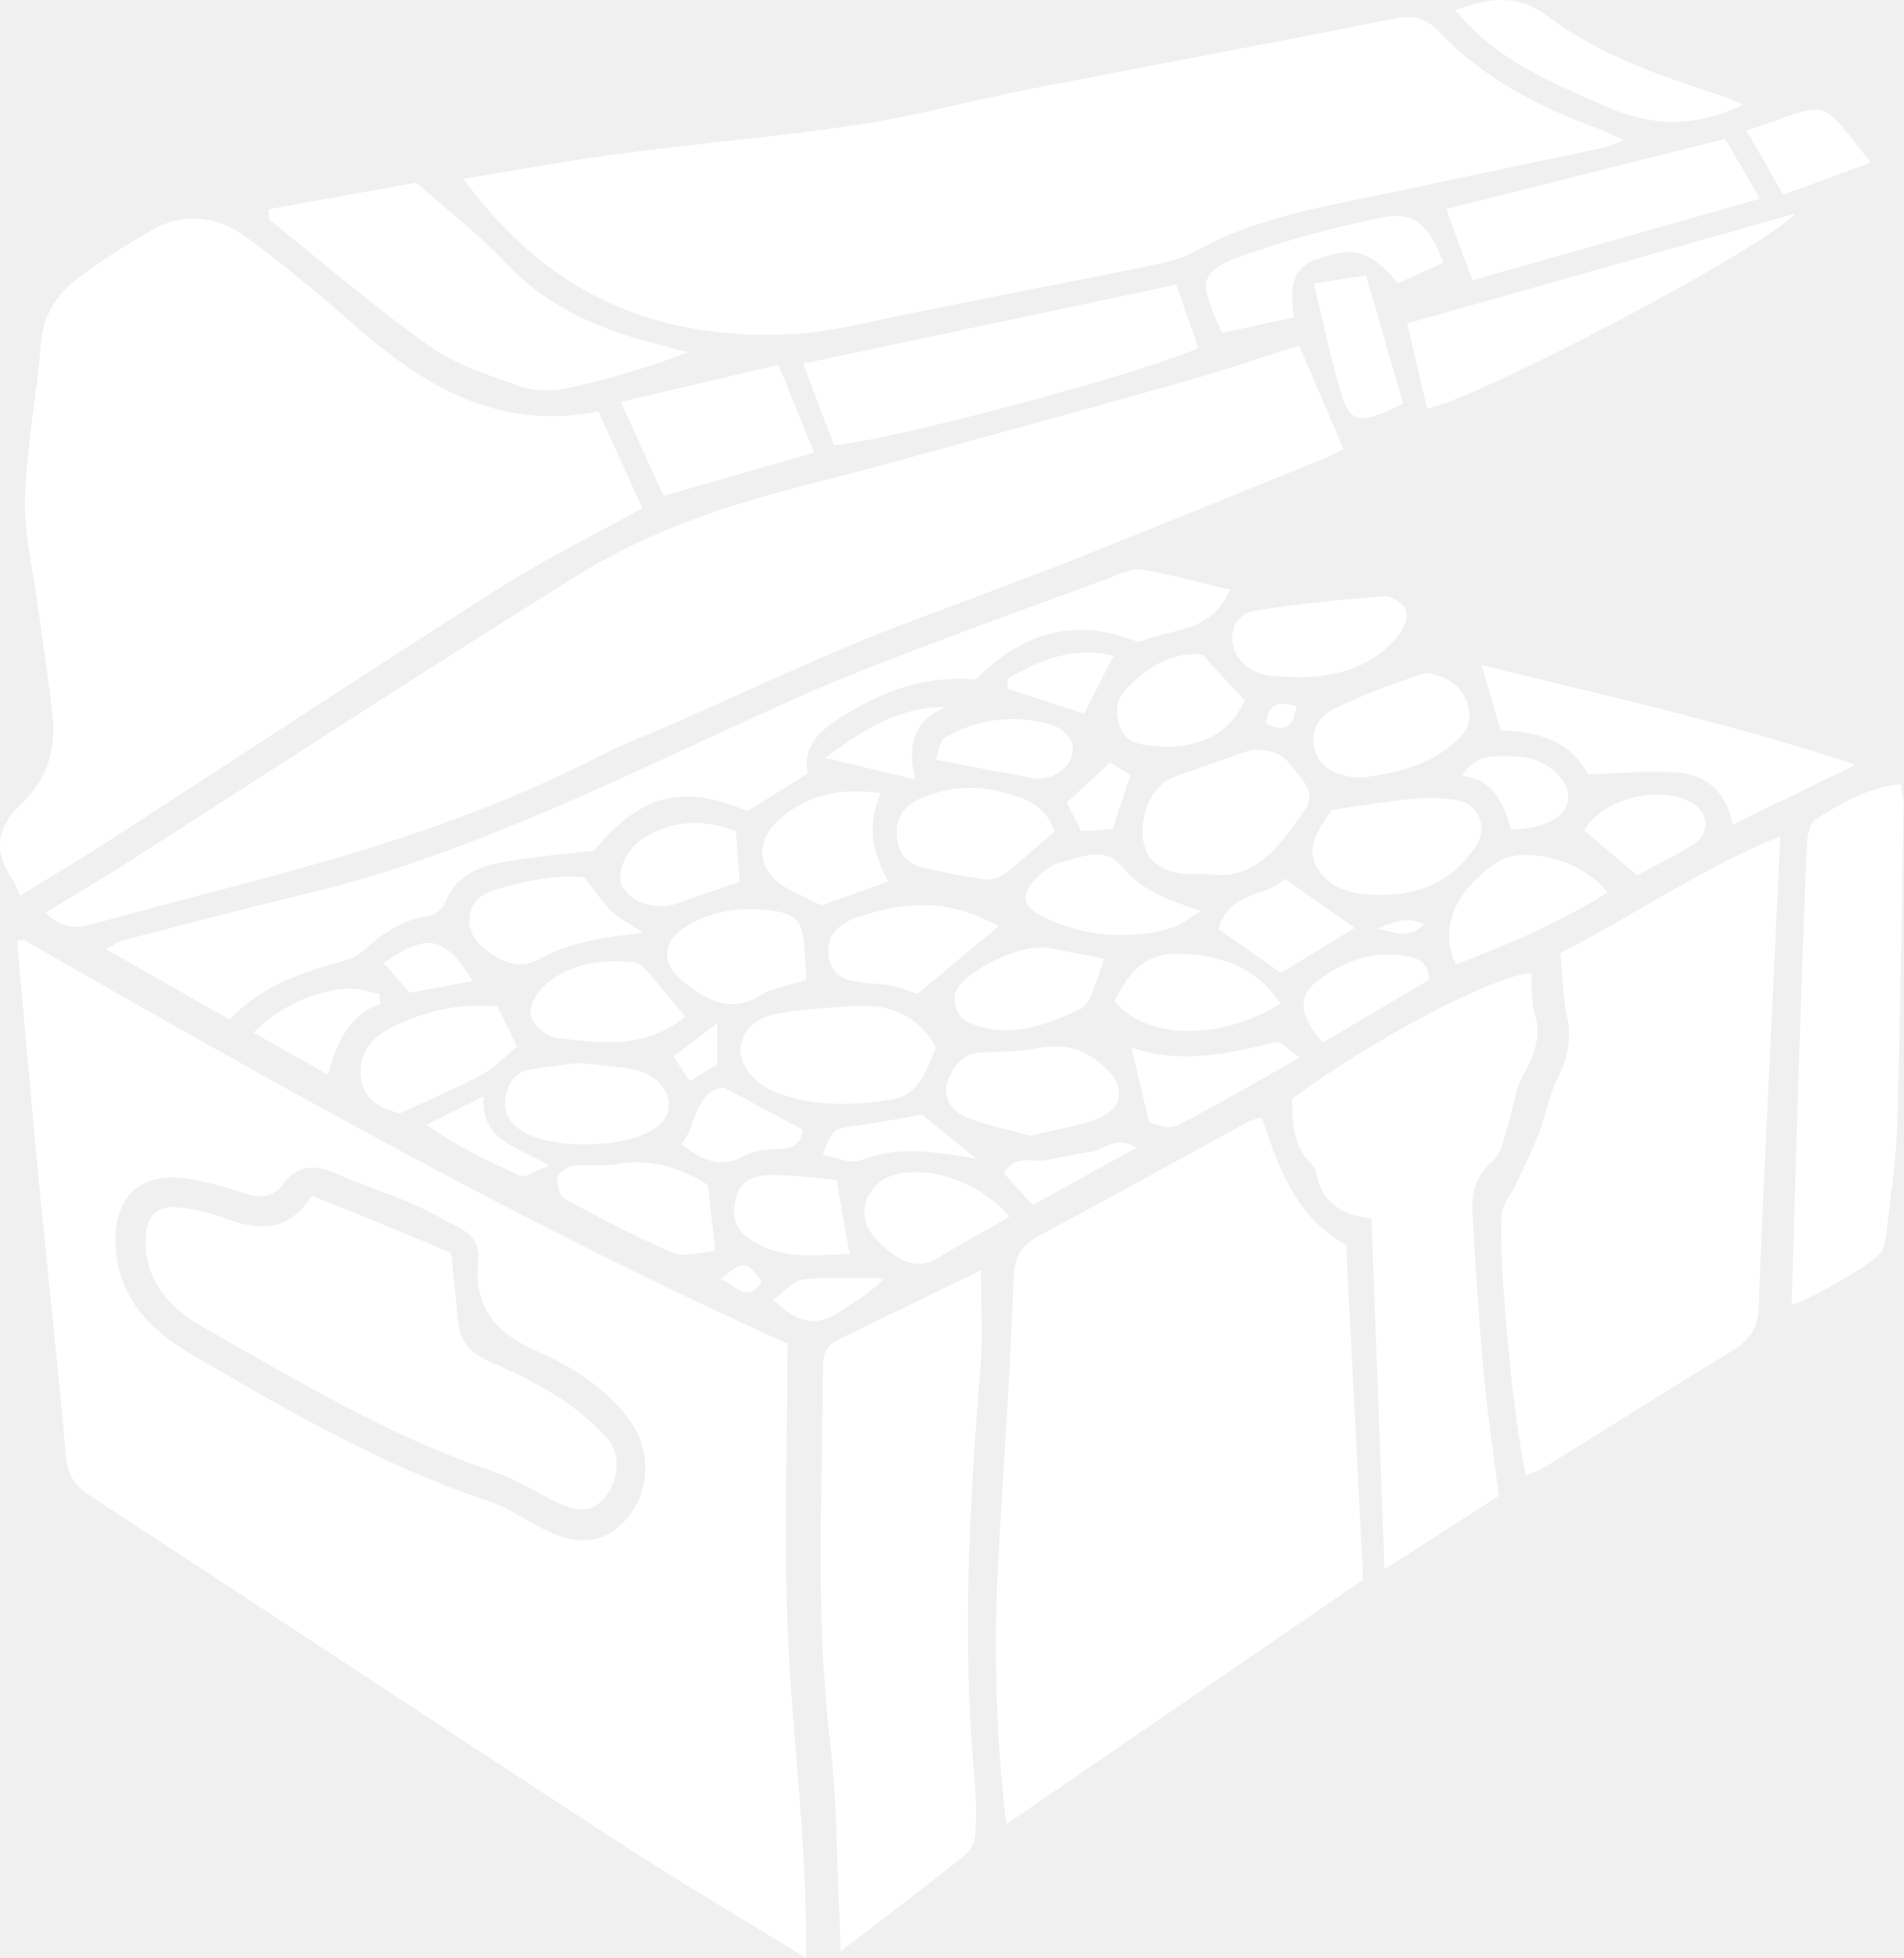
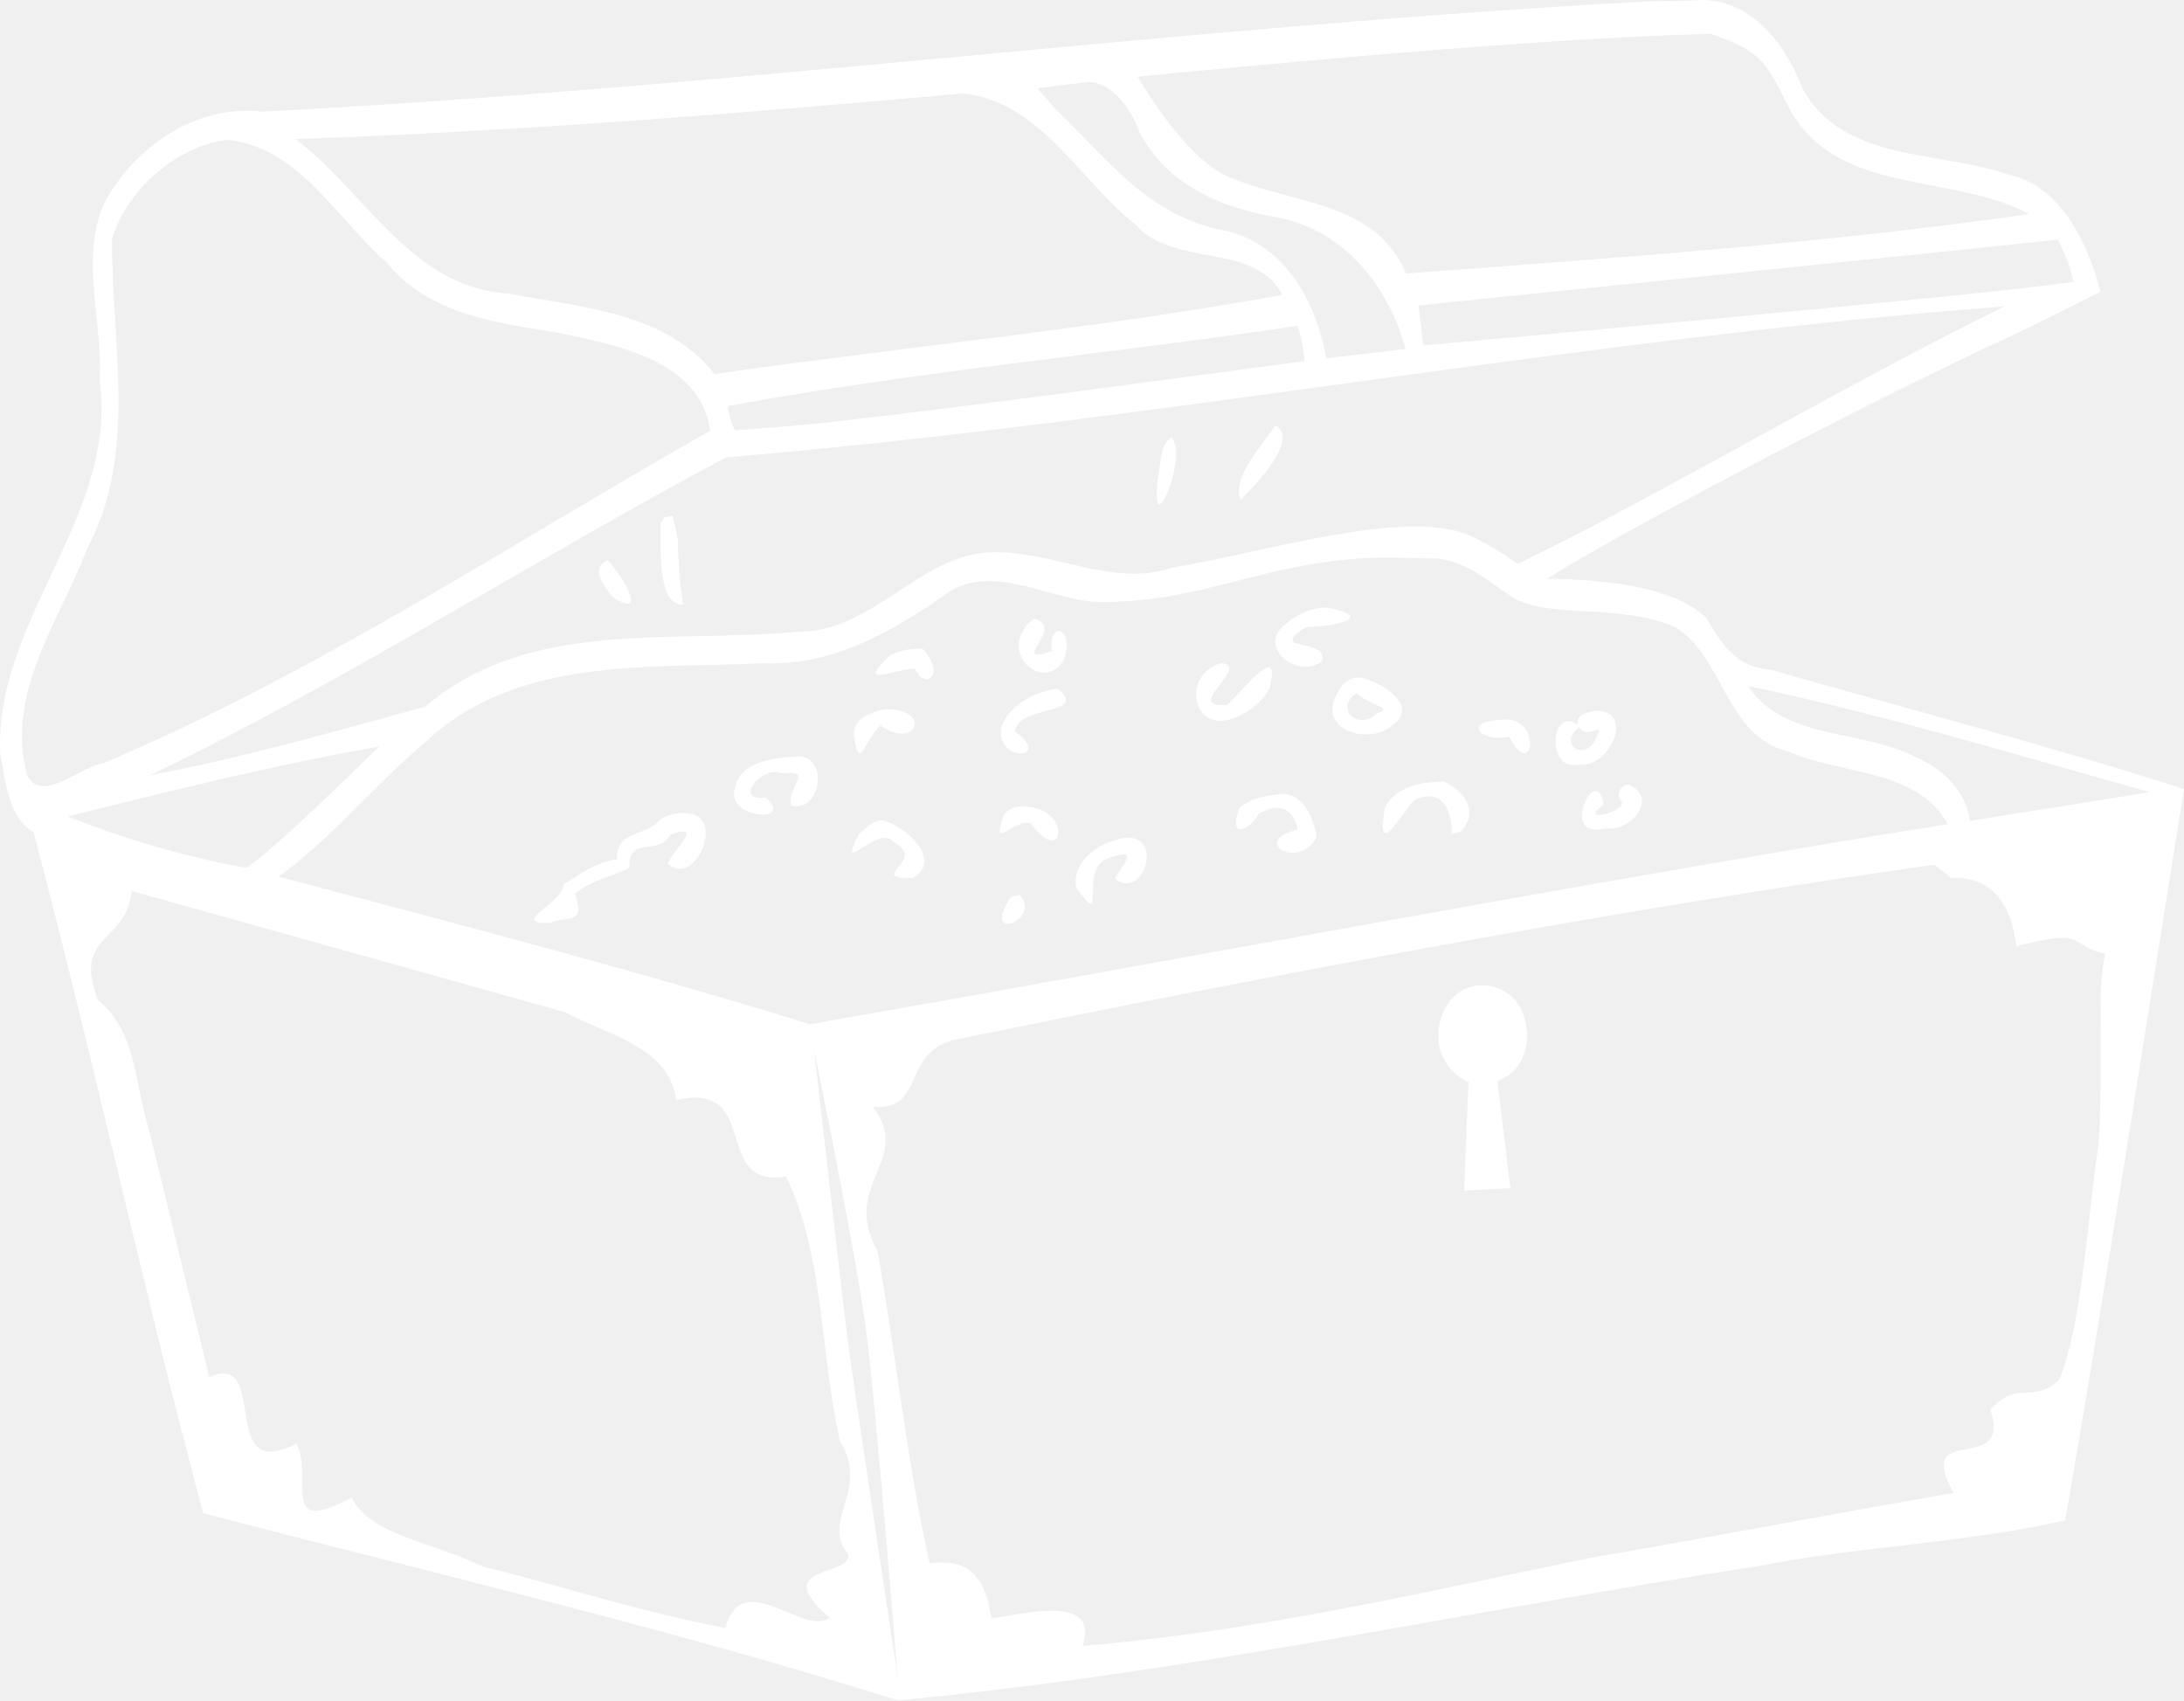
- <svg xmlns="http://www.w3.org/2000/svg" height="269.998" width="262.483" fill="#ffffff" version="1.1" x="0px" y="0px" viewBox="0 0 87.494 89.999" enable-background="new 0 0 100 100" xml:space="preserve" id="svg134">
-   <defs id="defs138" />
-   <g id="g132" transform="matrix(-1,0,0,1,93.7473,-5.000511)">
-     <path fill="none" d="m 85.064,59.186 c -0.824,0.141 -1.644,0.352 -2.433,0.624 -0.762,0.264 -1.372,0.316 -1.924,-0.422 -0.633,-0.845 -1.459,-0.875 -2.402,-0.455 -1.123,0.502 -2.301,0.879 -3.433,1.365 -0.766,0.329 -1.495,0.747 -2.235,1.136 -0.597,0.313 -0.944,0.794 -0.871,1.493 0.219,2.073 -0.724,3.303 -2.614,4.138 -1.682,0.741 -3.285,1.719 -4.393,3.29 -0.975,1.385 -0.885,3.251 0.223,4.496 1.021,1.146 2.299,1.245 3.97,0.338 0.786,-0.429 1.553,-0.932 2.393,-1.211 4.873,-1.623 9.278,-4.191 13.67,-6.766 1.937,-1.136 3.417,-2.742 3.43,-5.217 -0.013,-2.104 -1.267,-3.168 -3.381,-2.809 z m -0.69,6.845 c -4.289,2.42 -8.512,4.985 -13.221,6.578 -1,0.339 -1.925,0.903 -2.874,1.382 -1.106,0.559 -1.71,0.539 -2.286,-0.113 -0.685,-0.772 -0.833,-2.016 -0.147,-2.773 0.667,-0.737 1.46,-1.395 2.298,-1.931 0.989,-0.631 2.065,-1.14 3.142,-1.613 0.865,-0.38 1.341,-0.96 1.419,-1.897 0.08,-0.948 0.186,-1.895 0.302,-3.065 0.973,-0.409 2.043,-0.869 3.119,-1.313 1.034,-0.426 2.075,-0.835 3.284,-1.321 1.083,1.694 2.482,1.617 4.041,1.015 0.672,-0.259 1.405,-0.416 2.123,-0.487 0.953,-0.095 1.436,0.395 1.478,1.369 0.087,2.012 -1.147,3.305 -2.678,4.169 z" id="path2" />
-     <path d="M 92.625,48.222 C 81.087,54.834 69.511,61.376 57.554,66.76 c 0,4.828 0.187,9.432 -0.052,14.014 -0.243,4.643 -0.861,9.267 -0.802,14.226 3.069,-1.891 5.917,-3.564 8.682,-5.367 8.092,-5.273 16.144,-10.607 24.231,-15.885 0.736,-0.48 1.037,-1.005 1.113,-1.884 0.355,-4.083 0.813,-8.157 1.206,-12.237 0.363,-3.791 0.69,-7.585 1.034,-11.38 -0.129,-0.012 -0.264,-0.069 -0.341,-0.025 z m -7.61,18.991 c -4.392,2.575 -8.797,5.143 -13.67,6.766 -0.839,0.279 -1.607,0.782 -2.393,1.211 -1.672,0.908 -2.95,0.808 -3.97,-0.338 -1.109,-1.245 -1.198,-3.111 -0.223,-4.496 1.108,-1.572 2.711,-2.549 4.393,-3.29 1.89,-0.835 2.833,-2.065 2.614,-4.138 -0.073,-0.7 0.274,-1.18 0.871,-1.493 0.74,-0.389 1.469,-0.807 2.235,-1.136 1.131,-0.486 2.31,-0.864 3.433,-1.365 0.943,-0.42 1.769,-0.39 2.402,0.455 0.552,0.738 1.162,0.685 1.924,0.422 0.789,-0.272 1.61,-0.483 2.433,-0.624 2.114,-0.359 3.368,0.705 3.381,2.81 -0.013,2.475 -1.493,4.081 -3.43,5.216 z" id="path4" />
-     <path d="m 92.71,41.889 c -1.12,-1.053 -1.547,-2.465 -1.377,-3.998 0.185,-1.664 0.441,-3.32 0.662,-4.981 0.221,-1.662 0.652,-3.33 0.604,-4.984 -0.071,-2.394 -0.541,-4.774 -0.739,-7.169 -0.106,-1.296 -0.736,-2.239 -1.69,-2.961 -1.069,-0.808 -2.208,-1.537 -3.373,-2.202 -1.524,-0.871 -3.069,-0.662 -4.429,0.349 -1.614,1.202 -3.183,2.475 -4.688,3.812 -3.238,2.876 -6.695,5.085 -11.44,4.163 -0.684,1.506 -1.363,3 -2.017,4.44 2.336,1.298 4.553,2.39 6.626,3.708 5.96,3.791 11.858,7.679 17.79,11.516 1.355,0.876 2.743,1.697 4.182,2.584 0.165,-0.353 0.229,-0.564 0.349,-0.737 0.921,-1.324 0.72,-2.43 -0.46,-3.54 z" id="path6" />
-     <path d="m 91.658,46.953 c -1.297,-0.791 -2.496,-1.492 -3.665,-2.24 -6.947,-4.441 -13.852,-8.95 -20.852,-13.306 -1.93,-1.201 -4.077,-2.129 -6.23,-2.877 -2.639,-0.917 -5.392,-1.508 -8.092,-2.252 -4.592,-1.263 -9.187,-2.518 -13.77,-3.813 -1.706,-0.482 -3.383,-1.068 -5.01,-1.586 -0.731,1.704 -1.375,3.205 -2.052,4.783 0.341,0.152 0.843,0.394 1.358,0.603 3.575,1.449 7.149,2.899 10.73,4.332 1.508,0.603 3.033,1.164 4.551,1.743 1.988,0.759 4,1.463 5.96,2.289 2.685,1.132 5.331,2.356 7.995,3.536 1.23,0.544 2.497,1.016 3.692,1.629 4.11,2.105 8.439,3.634 12.865,4.894 3.395,0.966 6.824,1.813 10.228,2.754 0.819,0.225 1.54,0.283 2.292,-0.489 z" id="path8" />
-     <path d="m 47.158,63.726 c -0.037,-1.006 -0.391,-1.511 -1.215,-1.949 -3.217,-1.72 -6.406,-3.491 -9.609,-5.236 -0.177,-0.095 -0.392,-0.121 -0.586,-0.178 -0.781,2.374 -1.602,4.609 -3.874,5.87 -0.262,5.139 -0.523,10.289 -0.782,15.375 5.479,3.755 10.89,7.464 16.4,11.242 0.52,-4.388 0.586,-8.533 0.342,-12.687 -0.242,-4.146 -0.525,-8.288 -0.676,-12.437 z" id="path10" />
-     <path d="m 19.087,11.451 c 0.562,0.194 0.799,0.305 1.048,0.357 3.236,0.687 6.474,1.359 9.709,2.048 3.064,0.653 6.177,1.128 8.974,2.699 0.62,0.348 1.362,0.518 2.071,0.662 4.56,0.927 9.139,1.77 13.687,2.755 2.219,0.48 4.366,0.543 6.633,0.237 4.814,-0.65 8.385,-3.1 11.238,-6.991 C 70.009,12.822 67.658,12.381 65.29,12.069 61.621,11.586 57.927,11.279 54.27,10.727 51.671,10.334 49.121,9.627 46.538,9.12 40.981,8.032 35.412,7.008 29.861,5.894 28.955,5.712 28.304,5.717 27.617,6.444 c -2.007,2.125 -4.533,3.449 -7.251,4.44 -0.335,0.123 -0.654,0.289 -1.279,0.567 z" id="path12" />
-     <path d="m 24.079,59.461 c -0.373,-0.794 -0.765,-1.582 -1.08,-2.4 -0.316,-0.818 -0.444,-1.721 -0.841,-2.492 -0.488,-0.95 -0.656,-1.854 -0.43,-2.906 0.197,-0.915 0.208,-1.87 0.304,-2.849 -3.407,-1.75 -6.48,-3.9 -10.11,-5.375 0.103,2.219 0.196,4.227 0.29,6.234 0.242,5.151 0.51,10.298 0.703,15.449 0.037,0.98 0.458,1.508 1.237,1.982 2.872,1.749 5.713,3.548 8.571,5.32 0.265,0.165 0.571,0.262 0.872,0.398 0.539,-1.977 1.334,-10.202 1.113,-12.086 -0.051,-0.443 -0.426,-0.843 -0.629,-1.275 z" id="path14" />
-     <path d="m 55.219,66.576 c -2.159,-1.039 -4.31,-2.096 -6.561,-3.192 0,1.599 -0.096,3.001 0.016,4.388 0.515,6.316 0.864,12.629 0.284,18.961 -0.076,0.834 -0.093,1.682 -0.045,2.518 0.02,0.345 0.191,0.789 0.448,0.996 1.831,1.462 3.702,2.873 5.746,4.445 0.023,-0.657 0.035,-1.191 0.061,-1.724 0.129,-2.629 0.112,-5.277 0.423,-7.885 C 56.28,79.32 55.947,73.555 55.92,67.787 55.918,67.226 55.747,66.83 55.219,66.576 Z" id="path16" />
-     <path d="m 33.273,58.838 c 0.018,-0.105 0.089,-0.215 0.166,-0.291 0.889,-0.872 0.912,-1.975 0.919,-3.05 -3.862,-2.819 -9.177,-5.618 -11.001,-5.782 -0.039,0.613 0.031,1.257 -0.141,1.829 -0.323,1.074 -0.017,1.931 0.515,2.857 0.374,0.651 0.43,1.479 0.674,2.213 0.206,0.621 0.315,1.416 0.757,1.786 0.821,0.683 0.949,1.508 0.901,2.403 -0.134,2.464 -0.296,4.928 -0.52,7.385 -0.167,1.838 -0.449,3.665 -0.688,5.57 1.69,1.084 3.321,2.132 5.257,3.374 0.205,-5.545 0.396,-10.725 0.596,-16.134 1.359,-0.116 2.315,-0.737 2.565,-2.16 z" id="path18" />
-     <path d="m 88.884,48.624 c -0.435,-0.22 -0.612,-0.353 -0.809,-0.404 -1.79,-0.472 -3.584,-0.931 -5.376,-1.394 -2.172,-0.56 -4.372,-1.027 -6.509,-1.699 -6.655,-2.094 -12.855,-5.28 -19.203,-8.109 -1.843,-0.821 -3.73,-1.548 -5.616,-2.265 -2.828,-1.074 -5.671,-2.109 -8.513,-3.145 -0.519,-0.189 -1.094,-0.499 -1.591,-0.423 -1.354,0.21 -2.68,0.598 -4.037,0.919 0.781,1.981 2.643,1.78 4.062,2.369 0.128,0.053 0.327,-0.025 0.479,-0.081 2.805,-1.034 5.112,-0.177 7.125,1.841 2.264,-0.196 4.275,0.498 6.175,1.72 1.01,0.649 1.8,1.333 1.552,2.6 0.96,0.603 1.857,1.166 2.767,1.738 3.014,-1.281 4.901,-0.782 7.054,1.808 1.429,0.173 2.772,0.274 4.091,0.511 1.177,0.212 2.28,0.614 2.766,1.915 0.095,0.254 0.459,0.536 0.731,0.575 1.237,0.172 2.167,0.826 3.063,1.637 0.343,0.311 0.882,0.435 1.352,0.569 1.745,0.496 3.409,1.131 4.75,2.561 1.839,-1.048 3.665,-2.09 5.687,-3.243 z" id="path20" />
-     <path d="M 10.697,43.835 C 10.679,43.424 10.559,42.827 10.278,42.651 9.111,41.919 7.913,41.186 6.391,41.046 c -0.058,0.351 -0.142,0.613 -0.138,0.875 0.085,4.934 0.147,9.87 0.291,14.802 0.047,1.62 0.306,3.235 0.485,4.849 0.036,0.329 0.084,0.685 0.24,0.965 0.275,0.493 3.465,2.304 4.128,2.444 -0.112,-3.732 -0.218,-7.48 -0.339,-11.228 -0.107,-3.306 -0.216,-6.613 -0.361,-9.918 z" id="path22" />
-     <path d="m 64.664,20.51 c -0.838,0.257 -1.694,0.455 -2.541,0.68 1.884,0.724 3.74,1.267 5.626,1.669 0.684,0.146 1.496,0.113 2.151,-0.119 1.413,-0.499 2.907,-0.975 4.106,-1.828 2.545,-1.812 4.924,-3.858 7.365,-5.817 0.05,-0.04 0.015,-0.185 0.03,-0.478 -2.435,-0.437 -4.893,-0.879 -6.784,-1.219 -1.605,1.419 -2.958,2.44 -4.096,3.662 -1.631,1.753 -3.633,2.769 -5.857,3.45 z" id="path24" />
-     <path d="m 56.825,21.714 c -5.829,-1.234 -11.493,-2.433 -17.146,-3.63 -0.359,1.035 -0.686,1.975 -1.011,2.912 2.402,1.125 14.413,4.341 16.753,4.457 0.448,-1.193 0.911,-2.428 1.404,-3.739 z" id="path26" />
-     <path d="m 14.108,42.903 c 0.328,-1.653 1.328,-2.327 2.662,-2.408 1.268,-0.077 2.549,0.056 3.974,0.101 0.801,-1.542 2.383,-1.988 4.023,-2.026 0.29,-0.983 0.54,-1.836 0.885,-3.007 -5.749,1.441 -11.345,2.649 -17.198,4.59 2.112,1.027 3.837,1.867 5.654,2.75 z" id="path28" />
-     <path d="m 28.156,23.772 c 0.289,-1.236 0.579,-2.475 0.913,-3.904 -5.998,-1.698 -11.924,-3.377 -17.851,-5.055 1.823,1.872 15.173,8.766 16.938,8.959 z" id="path30" />
-     <path d="m 14.46,11.381 c -0.522,0.895 -0.998,1.711 -1.606,2.754 4.555,1.292 8.934,2.535 13.213,3.749 0.45,-1.224 0.829,-2.251 1.206,-3.276 -4.258,-1.073 -8.514,-2.145 -12.813,-3.227 z" id="path32" />
-     <path d="m 52.77,55.545 c 1.83,0.275 3.698,0.356 5.466,-0.405 0.934,-0.402 1.591,-1.337 1.467,-2.061 -0.154,-0.901 -0.892,-1.335 -1.65,-1.479 -1.199,-0.228 -2.435,-0.28 -3.658,-0.358 -1.585,-0.103 -2.857,0.453 -3.673,1.892 0.421,1.023 0.776,2.22 2.048,2.411 z" id="path34" />
-     <path d="m 33.798,42.271 c 1.144,1.626 2.295,3.262 4.429,2.898 0.526,0 0.808,0.027 1.084,-0.004 1.222,-0.14 1.821,-0.689 1.909,-1.721 0.105,-1.236 -0.526,-2.414 -1.477,-2.75 -1.043,-0.369 -2.09,-0.729 -3.132,-1.103 -0.793,-0.286 -1.739,-0.084 -2.233,0.625 -0.415,0.595 -1.21,1.16 -0.58,2.055 z" id="path36" />
-     <path d="m 57.964,21.772 c -0.574,1.418 -1.088,2.69 -1.632,4.033 2.369,0.682 4.601,1.324 6.916,1.989 0.663,-1.457 1.26,-2.767 1.966,-4.32 -2.541,-0.596 -4.815,-1.131 -7.25,-1.702 z" id="path38" />
-     <path d="m 33.155,44.969 c 0.678,-1.037 -0.073,-1.897 -0.612,-2.74 -1.259,-0.18 -2.359,-0.364 -3.467,-0.486 -0.605,-0.066 -1.223,-0.066 -1.831,-0.022 -0.623,0.045 -1.23,0.189 -1.496,0.882 -0.289,0.753 0.115,1.283 0.556,1.814 1.05,1.264 2.456,1.719 4.027,1.722 1.087,0.002 2.189,-0.199 2.823,-1.17 z" id="path40" />
-     <path d="M 19.914,9.903 C 22.428,8.796 24.971,7.777 26.857,5.476 25.329,4.878 23.99,4.712 22.584,5.765 c -2.408,1.803 -5.238,2.752 -8.067,3.673 -0.271,0.089 -0.529,0.221 -0.889,0.374 2.199,1.058 4.208,1.006 6.286,0.091 z" id="path42" />
-     <path d="m 43.315,56.426 c 0.924,0.355 1.93,0.499 3.075,0.78 0.925,-0.259 1.969,-0.45 2.928,-0.848 0.842,-0.348 1.115,-1.066 0.831,-1.777 -0.285,-0.714 -0.766,-1.198 -1.633,-1.214 -0.884,-0.014 -1.779,-0.058 -2.647,-0.215 -1.229,-0.221 -2.208,0.2 -3.032,1.029 -0.839,0.844 -0.66,1.807 0.478,2.245 z" id="path44" />
-     <path d="m 26.983,39.208 c 1.211,1.037 2.677,1.32 4.035,1.52 1.12,0.047 1.93,-0.355 2.231,-1.075 0.37,-0.885 -0.063,-1.672 -0.732,-2.021 -1.308,-0.683 -2.733,-1.148 -4.125,-1.657 -0.229,-0.084 -0.557,0.026 -0.816,0.114 -0.747,0.252 -1.217,0.777 -1.353,1.561 -0.121,0.692 0.263,1.131 0.76,1.558 z" id="path46" />
-     <path d="m 36.078,33.067 c -1.975,-0.309 -3.97,-0.512 -5.964,-0.659 -0.335,-0.025 -0.893,0.363 -1.005,0.68 -0.108,0.306 0.136,0.846 0.387,1.149 1.196,1.444 2.824,1.891 4.634,1.894 0.553,-0.047 1.139,0.004 1.651,-0.166 0.71,-0.234 1.26,-0.734 1.328,-1.56 0.061,-0.743 -0.457,-1.249 -1.031,-1.338 z" id="path48" />
-     <path d="m 70.511,55.461 c -0.094,-0.684 -0.427,-1.17 -1.125,-1.295 -0.769,-0.138 -1.549,-0.217 -2.253,-0.311 -0.809,0.09 -1.534,0.158 -2.254,0.257 -0.275,0.037 -0.558,0.108 -0.809,0.225 -1.189,0.554 -1.429,1.837 -0.481,2.501 1.372,0.963 4.784,1.026 6.15,0.157 0.591,-0.378 0.868,-0.838 0.772,-1.534 z" id="path50" />
-     <path d="m 48.42,45.427 c 0.993,-0.135 1.983,-0.326 2.957,-0.564 0.829,-0.202 1.162,-0.863 1.152,-1.652 -0.009,-0.734 -0.423,-1.236 -1.118,-1.521 -1.231,-0.503 -2.466,-0.633 -3.77,-0.269 -0.995,0.278 -1.941,0.555 -2.369,1.797 0.799,0.687 1.498,1.327 2.243,1.908 0.241,0.188 0.619,0.339 0.905,0.301 z" id="path52" />
-     <path d="m 37.588,20.3 c 1.103,-2.442 1.058,-2.822 -1.008,-3.564 -2.039,-0.732 -4.158,-1.276 -6.279,-1.724 -1.512,-0.32 -2.199,0.251 -2.908,2.053 0.712,0.323 1.433,0.65 2.104,0.955 1.309,-1.542 2.036,-1.71 3.753,-1.091 1.252,0.451 1.161,1.473 1.025,2.66 1.139,0.244 2.197,0.471 3.313,0.711 z" id="path54" />
-     <path d="m 77.154,54.56 c 0.131,-0.993 -0.376,-1.774 -1.202,-2.22 -1.588,-0.861 -3.3,-1.25 -5.073,-1.077 -0.341,0.702 -0.62,1.278 -0.901,1.856 0.574,0.462 1.044,0.968 1.619,1.275 1.162,0.623 2.381,1.137 3.779,1.79 0.663,-0.211 1.625,-0.469 1.778,-1.624 z" id="path56" />
-     <path d="m 58.345,46.845 c -1.228,0.141 -1.522,0.533 -1.584,1.847 -0.021,0.437 -0.049,0.874 -0.077,1.355 0.738,0.235 1.496,0.328 2.087,0.694 1.383,0.856 2.473,0.244 3.508,-0.567 1.15,-0.902 1.054,-1.947 -0.2,-2.666 -1.157,-0.665 -2.436,-0.812 -3.734,-0.663 z" id="path58" />
-     <path d="m 53.253,41.459 c 0.709,1.508 0.348,2.81 -0.337,4.055 1.113,0.4 2.098,0.754 3.078,1.106 0.466,-0.231 0.91,-0.46 1.362,-0.674 1.544,-0.732 1.829,-2.195 0.54,-3.309 -1.281,-1.108 -2.821,-1.45 -4.643,-1.178 z" id="path60" />
-     <path d="m 62.824,62.578 c 1.694,-0.714 3.326,-1.583 4.946,-2.461 0.236,-0.127 0.392,-0.64 0.356,-0.949 -0.027,-0.221 -0.416,-0.529 -0.677,-0.566 -0.66,-0.093 -1.356,0.04 -2.004,-0.085 -1.595,-0.311 -2.959,0.164 -4.235,0.95 -0.107,0.956 -0.204,1.828 -0.339,3.041 0.683,0.037 1.419,0.295 1.953,0.07 z" id="path62" />
-     <path d="m 24.923,44.625 c -1.183,-0.787 -3.945,-0.105 -5.062,1.406 2.272,1.409 4.602,2.398 6.967,3.3 0.805,-1.646 0.03,-3.417 -1.905,-4.706 z" id="path64" />
-     <path d="m 52.653,50.329 c 0.433,-0.095 0.885,-0.098 1.329,-0.15 0.739,-0.086 1.469,-0.19 1.654,-1.106 0.169,-0.841 -0.19,-1.523 -1.256,-1.894 -1.708,-0.596 -3.471,-0.834 -5.241,-0.2 -0.433,0.155 -0.844,0.373 -1.309,0.581 1.285,1.073 2.417,2.017 3.746,3.127 0.236,-0.08 0.647,-0.263 1.077,-0.358 z" id="path66" />
-     <path d="m 70.813,45.849 c -1.338,-0.402 -2.704,-0.633 -3.92,-0.526 -0.494,0.626 -0.817,1.146 -1.251,1.551 -0.426,0.397 -0.963,0.674 -1.451,1.004 1.753,0.206 3.34,0.403 4.815,1.226 0.767,0.427 1.532,0.18 2.208,-0.294 0.566,-0.398 1.026,-0.882 0.954,-1.659 -0.075,-0.826 -0.703,-1.106 -1.355,-1.302 z" id="path68" />
-     <path d="m 34.885,51.121 c 2.834,1.766 6.199,1.662 7.633,-0.115 -0.618,-1.219 -1.315,-2.215 -2.982,-2.165 -1.894,0.056 -3.452,0.563 -4.651,2.28 z" id="path70" />
-     <path d="m 68.156,52.711 c 0.457,-0.056 1.087,-0.588 1.2,-1.016 0.103,-0.394 -0.267,-1.077 -0.633,-1.396 -1.163,-1.007 -2.596,-1.238 -4.093,-1.067 -0.196,0.023 -0.42,0.162 -0.553,0.315 -0.61,0.703 -1.193,1.429 -1.82,2.187 1.778,1.486 3.863,1.228 5.899,0.977 z" id="path72" />
-     <path d="m 52.85,62.532 c 0.73,-0.563 1.388,-1.281 1.105,-2.276 -0.131,-0.46 -0.606,-0.99 -1.051,-1.161 -1.673,-0.645 -4.14,0.182 -5.563,1.83 1.131,0.647 2.248,1.26 3.338,1.917 0.828,0.498 1.532,0.183 2.171,-0.31 z" id="path74" />
-     <path d="m 45.617,48.573 c -0.822,0.151 -1.643,0.304 -2.624,0.485 0.221,0.623 0.396,1.204 0.636,1.757 0.103,0.235 0.3,0.504 0.523,0.6 1.287,0.559 2.587,1.146 4.044,0.887 0.483,-0.087 1.031,-0.232 1.373,-0.543 0.246,-0.224 0.382,-0.845 0.251,-1.156 -0.439,-1.039 -3.062,-2.239 -4.203,-2.03 z" id="path76" />
-     <path d="m 38.485,35.089 c -0.645,0.699 -1.244,1.35 -1.949,2.115 0.763,1.642 2.273,2.327 4.462,2.054 0.599,-0.075 1.078,-0.264 1.288,-0.893 0.212,-0.637 0.177,-1.208 -0.319,-1.71 -0.977,-0.991 -2.064,-1.717 -3.482,-1.566 z" id="path78" />
-     <path d="m 42.205,44.804 c -0.947,1.162 -2.124,1.549 -3.667,2.07 0.441,0.261 0.855,0.603 1.33,0.763 0.574,0.194 1.196,0.293 1.804,0.329 1.534,0.092 3.008,-0.217 4.356,-0.955 0.703,-0.383 0.755,-0.95 0.206,-1.516 -0.307,-0.317 -0.665,-0.686 -1.065,-0.794 -0.99,-0.266 -2.19,-0.847 -2.964,0.103 z" id="path80" />
-     <path d="m 59.001,62.13 c 0.889,-0.51 1.111,-1.022 0.951,-1.927 -0.161,-0.908 -0.846,-1.183 -1.583,-1.191 -1.043,-0.011 -2.088,0.143 -3.072,0.221 -0.235,1.339 -0.409,2.34 -0.596,3.402 1.503,0.051 2.957,0.269 4.3,-0.505 z" id="path82" />
-     <path d="m 64.222,43.565 c -1.359,-0.879 -2.792,-0.936 -4.3,-0.367 -0.062,0.835 -0.115,1.555 -0.173,2.338 1.02,0.352 1.919,0.633 2.795,0.971 0.948,0.366 2.225,0.005 2.609,-0.787 0.272,-0.565 -0.155,-1.653 -0.931,-2.155 z" id="path84" />
-     <path d="m 40.924,56.61 c 0.303,-1.281 0.541,-2.286 0.817,-3.457 -2.189,0.758 -4.41,0.305 -6.637,-0.255 -0.22,-0.056 -0.555,0.342 -1.101,0.707 2.062,1.16 3.832,2.216 5.668,3.141 0.382,0.191 1.008,-0.104 1.253,-0.136 z" id="path86" />
-     <path d="m 37.746,47.707 c -0.486,-1.768 -2.283,-1.471 -3.052,-2.318 -1.078,0.76 -2.011,1.419 -3.207,2.263 1.227,0.752 2.3,1.409 3.38,2.071 0.981,-0.688 1.962,-1.374 2.879,-2.016 z" id="path88" />
-     <path d="m 33.364,18.031 c -0.844,-0.13 -1.517,-0.234 -2.404,-0.371 -0.589,2.029 -1.141,3.932 -1.709,5.891 1.894,0.959 2.404,0.92 2.8,-0.322 0.519,-1.627 0.847,-3.315 1.313,-5.198 z" id="path90" />
-     <path d="m 15.911,43.815 c 0.877,0.553 1.818,1.003 2.586,1.419 0.908,-0.771 1.623,-1.378 2.438,-2.069 -0.91,-1.539 -3.699,-2.163 -5.111,-1.15 -0.639,0.457 -0.637,1.344 0.087,1.8 z" id="path92" />
-     <path d="m 33.206,50.101 c -1.182,-0.896 -2.508,-1.415 -4.041,-1.165 -0.595,0.097 -1.076,0.287 -1.104,1.101 1.585,0.936 3.202,1.893 4.886,2.888 1.083,-1.236 1.161,-2.142 0.259,-2.824 z" id="path94" />
-     <path d="m 45.486,38.299 c -0.842,0.244 -1.203,0.909 -0.996,1.487 0.224,0.627 1.047,1.112 1.732,0.988 1.411,-0.256 2.819,-0.531 4.514,-0.852 -0.143,-0.372 -0.175,-0.877 -0.416,-1.015 -1.513,-0.863 -3.156,-1.092 -4.834,-0.608 z" id="path96" />
-     <path d="m 78.678,54.391 c 1.208,-0.68 2.29,-1.287 3.419,-1.921 -1.118,-1.149 -2.756,-1.93 -4.294,-2.031 -0.492,-0.031 -0.998,0.155 -1.497,0.241 -0.014,0.152 -0.028,0.306 -0.043,0.459 1.46,0.523 1.982,1.764 2.415,3.252 z" id="path98" />
-     <path d="m 62.42,57.593 c -0.715,-0.896 -0.577,-2.384 -1.926,-2.613 -1.35,0.721 -2.465,1.318 -3.647,1.949 0.049,0.489 0.311,0.862 1.031,0.885 0.551,0.017 1.171,0.046 1.632,0.301 1.14,0.628 1.998,0.206 2.91,-0.522 z" id="path100" />
-     <path d="m 13.464,11.008 c -4.07,-1.405 -3.23,-1.549 -5.713,1.461 1.418,0.523 2.654,0.979 4.03,1.486 0.601,-1.051 1.131,-1.98 1.683,-2.947 z" id="path102" />
-     <path d="m 24.082,39.769 c -1.284,0.011 -2.429,0.977 -2.42,1.891 0.007,0.824 0.969,1.405 2.622,1.486 0.352,-1.223 0.8,-2.303 2.243,-2.481 -0.617,-1.083 -1.597,-0.903 -2.445,-0.896 z" id="path104" />
-     <path d="m 55.935,58.093 c -0.469,-1.223 -0.473,-1.194 -1.324,-1.315 -1.078,-0.151 -2.148,-0.356 -3.246,-0.543 -0.755,0.614 -1.592,1.297 -2.481,2.022 1.806,-0.284 3.536,-0.636 5.295,0.076 0.466,0.189 1.143,-0.142 1.756,-0.24 z" id="path106" />
-     <path d="m 42.562,35.143 c 0.494,0.971 0.91,1.788 1.354,2.661 1.17,-0.379 2.353,-0.762 3.536,-1.146 -0.012,-0.154 -0.025,-0.308 -0.037,-0.462 -1.463,-0.865 -2.98,-1.501 -4.853,-1.053 z" id="path108" />
-     <path d="m 51.679,40.83 c 1.496,-0.359 2.635,-0.633 4.148,-0.997 -1.846,-1.343 -3.415,-2.344 -5.524,-2.326 1.444,0.611 1.76,1.742 1.376,3.323 z" id="path110" />
-     <path d="m 47.611,58.917 c -0.584,-0.881 -1.323,-0.476 -1.931,-0.594 -0.705,-0.138 -1.41,-0.274 -2.117,-0.393 -0.592,-0.101 -1.106,-0.75 -2.062,-0.181 1.691,0.935 3.202,1.77 4.783,2.645 0.496,-0.552 0.919,-1.023 1.327,-1.477 z" id="path112" />
-     <path d="m 69.837,59.045 c 1.383,-0.643 2.787,-1.268 4.306,-2.348 -0.971,-0.48 -1.673,-0.826 -2.619,-1.295 0.1,2.044 -1.448,2.256 -3.019,3.172 0.656,0.244 1.097,0.579 1.332,0.471 z" id="path114" />
-     <path d="m 56.834,63.806 c -1.226,-0.118 -2.472,-0.041 -3.71,-0.041 0.617,0.694 1.346,1.055 2.006,1.515 1.046,0.728 1.947,0.57 3.079,-0.533 -0.535,-0.384 -0.932,-0.898 -1.375,-0.941 z" id="path116" />
-     <path d="m 42.609,43.115 c 0.488,0.03 0.965,0.059 1.44,0.088 0.285,-0.564 0.53,-1.047 0.665,-1.312 -0.681,-0.629 -1.279,-1.181 -1.994,-1.842 -0.07,0.045 -0.473,0.3 -0.931,0.59 0.279,0.844 0.536,1.618 0.82,2.476 z" id="path118" />
-     <path d="m 75.514,49.941 c 0.198,-0.222 0.399,-0.441 0.61,-0.675 -2.044,-1.416 -2.819,-1.247 -4.107,0.827 0.985,0.184 1.947,0.362 2.887,0.537 0.249,-0.283 0.429,-0.486 0.61,-0.689 z" id="path120" />
-     <path d="m 60.773,53.923 c 0.342,0.209 0.716,0.44 1.259,0.772 0.312,-0.462 0.542,-0.802 0.762,-1.131 -0.699,-0.532 -1.297,-0.986 -2.021,-1.536 0,0.733 0,1.277 0,1.895 z" id="path122" />
-     <path d="m 60.639,63.779 c -1.126,-0.847 -1.126,-0.847 -1.923,0.121 0.737,1.066 1.236,0.145 1.923,-0.121 z" id="path124" />
-     <path d="m 35.565,38.265 c -0.131,-1 -0.68,-1.025 -1.401,-0.796 0.119,1.012 0.591,1.198 1.401,0.796 z" id="path126" />
-     <path d="m 28.296,47.475 c 0.734,0.799 1.477,0.294 2.164,0.217 -0.651,-0.247 -1.3,-0.628 -2.164,-0.217 z" id="path128" />
-     <path d="m 85.575,60.493 c -0.718,0.071 -1.451,0.228 -2.123,0.487 -1.559,0.603 -2.958,0.68 -4.041,-1.015 -1.209,0.486 -2.25,0.895 -3.284,1.321 -1.077,0.443 -2.146,0.903 -3.119,1.313 -0.116,1.17 -0.222,2.118 -0.302,3.065 -0.079,0.936 -0.554,1.516 -1.419,1.897 -1.077,0.473 -2.153,0.982 -3.142,1.613 -0.838,0.536 -1.631,1.194 -2.298,1.931 -0.687,0.757 -0.538,2.001 0.147,2.773 0.576,0.651 1.18,0.671 2.286,0.113 0.949,-0.479 1.874,-1.043 2.874,-1.382 4.709,-1.593 8.932,-4.158 13.221,-6.578 1.531,-0.864 2.765,-2.156 2.679,-4.168 -0.043,-0.975 -0.526,-1.466 -1.479,-1.37 z" id="path130" />
+ <svg xmlns="http://www.w3.org/2000/svg" height="210.062" width="269.828" fill="#ffffff" version="1.1" x="0px" y="0px" viewBox="0 0 89.943 70.021" id="svg6">
+   <defs id="defs10" />
+   <g id="g4" transform="translate(-4.895378,-14.98917)">
+     <path style="stroke-width:6;stroke-miterlimit:4;stroke-dasharray:none;stroke-opacity:1" d="m 74.596,15.01 c 2.258,-0.243 3.793,1.682 4.512,3.583 1.63,3.094 5.666,2.583 8.52,3.595 2.887,0.575 3.76,4.819 3.76,4.819 0,0 -1.844,0.952 -3.755,1.856 -6.529,3.021 -16.321,8.237 -19.023,9.958 -0.06,0.038 4.866,-0.15 6.588,1.653 0.601,1.071 1.263,2.027 2.603,2.086 5.675,1.635 11.439,3.118 17.037,4.923 -1.605,10.004 -3.164,20.119 -4.89,30.114 -3.956,0.919 -8.536,1.074 -12.698,1.894 C 65.457,81.306 53.762,83.894 41.875,85.01 32.45,82.043 22.822,79.797 13.266,77.304 10.768,67.999 8.746,58.574 6.277,49.26 5.244,48.661 5.12,47.162 4.904,46.012 4.658,40.499 9.764,36.232 9,30.627 9.155,27.969 7.916,24.903 9.67,22.572 c 1.381,-1.941 3.628,-3.266 6.054,-2.987 18.939,-0.974 37.763,-3.477 56.695,-4.522 0.725,-0.034 1.455,-0.026 2.177,-0.053 z M 38.427,58.251 c 0,0 1.116,9.866 1.374,11.875 0.257,2.008 2.066,13.944 2.066,13.944 0,0 -0.874,-10.87 -1.277,-14.096 -0.403,-3.225 -2.163,-11.723 -2.163,-11.723 z m 46.136,-7.654 c -13.427,1.909 -26.773,4.442 -40.051,7.148 -2.591,0.396 -1.399,2.999 -3.669,2.828 1.684,2.178 -1.363,3.185 0.191,5.937 0.774,4.275 1.192,8.634 2.152,12.862 2,-0.308 2.37,1.148 2.534,2.271 1.378,-0.213 4.477,-1.015 3.757,1.125 7.043,-0.582 13.951,-2.184 20.858,-3.616 5.002,-0.857 10.067,-1.829 15.018,-2.683 -1.694,-2.999 2.433,-0.637 1.514,-3.426 1.117,-1.262 1.736,-0.209 2.824,-1.231 0.946,-2.169 1.191,-6.906 1.637,-9.739 0.214,-3.835 -0.107,-6.167 0.267,-7.802 -1.63,-0.395 -0.69,-1.085 -3.661,-0.311 -0.193,-1.481 -0.793,-2.893 -2.686,-2.818 z m -18.381,4.971 c 1.072,0.208 1.507,0.939 1.603,1.968 0.01,1.675 -1.224,1.955 -1.224,1.955 l 0.537,4.424 -1.909,0.104 0.183,-4.46 c 0.001,0 -1.245,-0.5 -1.243,-1.941 0.002,-0.793 0.469,-1.926 1.643,-2.049 z M 10.314,51.679 c -0.186,2.162 -2.466,1.754 -1.382,4.491 1.618,1.327 1.515,3.56 2.124,5.44 l 2.458,10.093 c 2.52,-1.127 0.302,4.461 3.593,2.731 0.73,1.455 -0.776,3.85 2.269,2.226 0.77,1.568 3.493,1.875 5.343,2.818 3.352,0.835 6.651,1.915 10.048,2.546 0.708,-2.559 3.205,0.39 4.297,-0.417 -2.563,-2.199 0.92,-1.662 0.762,-2.614 -1.16,-1.394 0.928,-2.613 -0.345,-4.684 -0.817,-3.573 -0.639,-7.676 -2.217,-10.868 -3.088,0.501 -0.985,-3.968 -4.521,-3.152 -0.291,-2.193 -2.742,-2.631 -4.581,-3.62 z m 51.51,-13.733 c -4.93,0.107 -7.401,1.942 -11.879,1.823 -2.102,-0.169 -4.419,-1.736 -6.332,-0.145 -2.169,1.487 -4.562,2.798 -7.281,2.677 -4.719,0.223 -10.112,-0.285 -13.86,3.196 -2.12,1.77 -3.856,3.969 -6.1,5.593 7.319,1.939 14.65,3.841 21.885,6.078 15.616,-2.735 31.226,-5.72 46.854,-8.244 -1.283,-2.297 -4.417,-2.029 -6.578,-2.991 -2.561,-0.617 -2.647,-3.891 -4.638,-5.115 -2.257,-0.998 -5.244,-0.322 -6.715,-1.239 -0.953,-0.595 -1.711,-1.39 -3.051,-1.586 z M 46.88,51.843 c 0.943,0.982 -1.511,1.985 -0.442,0.213 0.081,-0.181 0.279,-0.169 0.442,-0.213 z M 33.135,48.471 c 1.735,0.037 0.36,3.149 -0.742,2.075 0.147,-0.47 1.59,-1.703 0.12,-1.195 -0.484,0.93 -1.756,0.008 -1.692,1.369 -0.677,0.378 -1.594,0.498 -2.248,1.082 0.482,1.34 -0.459,0.893 -0.998,1.191 -1.805,0.091 0.585,-0.891 0.522,-1.578 0.675,-0.438 1.386,-0.937 2.201,-1.036 -0.034,-1.225 1.212,-0.937 1.74,-1.597 0.31,-0.239 0.71,-0.336 1.097,-0.311 z m 18.222,1.007 c 1.481,0.056 0.553,2.605 -0.547,1.695 0.334,-0.636 1.078,-1.306 -0.267,-0.847 -1.271,0.421 0.01,3.105 -1.329,1.21 -0.218,-1.147 1.149,-1.991 2.143,-2.058 z M 41.22,48.769 c 0.894,0.182 2.56,1.618 1.274,2.378 -1.999,0.01 0.63,-0.687 -0.776,-1.475 -0.621,-0.824 -2.462,1.588 -1.44,-0.35 0.271,-0.236 0.558,-0.535 0.942,-0.553 z m 16.43,-1.077 c 0.968,-0.067 1.367,1.09 1.462,1.772 -0.738,1.403 -2.761,0.153 -0.776,-0.31 -0.163,-0.901 -0.777,-1.126 -1.614,-0.647 -0.318,0.644 -1.291,1.127 -0.78,-0.249 0.463,-0.401 1.115,-0.517 1.708,-0.566 z m -10.565,0.511 c 1.95,0.019 1.686,2.59 0.266,0.709 -0.669,-0.282 -1.698,1.245 -1.102,-0.38 0.194,-0.26 0.521,-0.367 0.836,-0.329 z m 17.262,-1.038 c 0.787,0.363 1.473,1.169 0.763,2.008 -0.101,0.118 -0.291,0.108 -0.436,0.161 0.051,-0.838 -0.336,-1.986 -1.548,-1.386 -0.698,0.829 -1.561,2.427 -1.192,0.265 0.39,-0.679 1.187,-0.968 1.933,-1.01 z m 7.644,0.135 c 1.241,0.574 0.016,1.993 -0.998,1.805 -1.945,0.524 -0.318,-2.862 -0.063,-0.966 -1.169,0.81 1.106,0.245 0.724,-0.173 C 71.409,47.673 71.65,47.303 71.991,47.3 Z M 37.56,46.149 c 1.53,-0.235 1.2,2.343 -0.089,2.013 -0.196,-0.782 1.045,-1.483 -0.412,-1.328 -0.785,-0.326 -2.013,1.146 -0.625,1.002 1.229,1.072 -1.631,0.889 -1.28,-0.35 0.174,-1.103 1.504,-1.272 2.406,-1.337 z m 32.986,-1.888 c 1.74,-0.091 0.654,2.352 -0.575,2.208 -1.466,0.352 -1.202,-2.449 -0.093,-1.628 -0.108,-0.418 0.388,-0.512 0.668,-0.58 z m -0.621,0.682 c -0.934,0.7 0.288,1.439 0.689,0.452 0.431,-0.808 -0.329,0.107 -0.689,-0.452 z M 41.427,44.196 c 1.864,0.01 1.195,1.701 -0.268,0.672 -0.646,0.497 -0.893,2.152 -1.109,0.243 0.143,-0.614 0.821,-0.854 1.377,-0.915 z m 7.031,-0.846 c 1.326,1.119 -1.66,0.638 -1.759,1.763 1.617,1.156 -0.888,1.331 -0.553,-0.249 0.375,-0.86 1.402,-1.431 2.312,-1.514 z m 18.318,1.274 c 1.693,-0.139 1.238,2.626 0.275,0.696 -1.021,0.276 -2.102,-0.597 -0.275,-0.696 z m -5.884,-1.742 c 0.826,0.162 2.54,1.151 1.314,2.002 -0.96,0.801 -3.064,0.163 -2.264,-1.291 0.156,-0.389 0.507,-0.719 0.95,-0.711 z m -0.108,0.651 c -0.949,0.519 -0.035,1.639 0.847,0.812 0.753,-0.178 -0.484,-0.369 -0.847,-0.812 z m -5.579,-1.238 c 1.217,0.128 -1.656,1.888 0.227,1.723 0.624,-0.544 2.25,-2.737 1.749,-0.699 -0.488,1.046 -2.596,2.16 -3.008,0.512 -0.133,-0.696 0.348,-1.38 1.032,-1.536 z M 42.886,41.699 c 0.248,0.254 0.74,0.939 0.256,1.249 -0.076,0.049 -0.178,-0.027 -0.267,-0.041 -0.15,-0.06 -0.207,-0.248 -0.311,-0.372 -0.815,-0.024 -2.523,0.858 -0.983,-0.578 0.22,-0.1 0.448,-0.168 0.684,-0.217 l 0.466,-0.035 z m 4.609,-1.234 c 1.321,0.354 -1.124,1.958 0.725,1.333 -0.187,-1.254 0.989,-1.039 0.477,0.39 -0.833,1.291 -2.462,-0.191 -1.615,-1.29 0.069,-0.194 0.253,-0.318 0.413,-0.433 z M 59.47,39.999 c 2.172,0.381 0.434,0.804 -0.794,0.814 -1.667,1.064 0.995,0.406 0.652,1.42 -1.01,0.743 -2.734,-0.636 -1.466,-1.558 0.446,-0.392 1.012,-0.642 1.608,-0.676 z m -38.954,5.734 c -4.321,0.755 -8.579,1.824 -12.835,2.876 2.309,0.928 5.122,1.737 7.374,2.118 1.59,-1.166 4.033,-3.645 5.461,-4.994 z m 56.371,-2.495 c 1.515,2.277 4.744,1.763 6.944,2.952 1.085,0.454 2.037,1.394 2.189,2.603 L 93.435,47.61 C 87.94,46.074 82.476,44.414 76.887,43.238 Z M 14.309,20.754 c -2.176,0.186 -4.304,2.233 -4.798,4.077 -0.05,4.243 1.092,8.761 -1.014,12.72 -1.137,2.976 -3.431,6.065 -2.472,9.387 0.611,1.156 2.187,-0.399 3.163,-0.533 8.76,-3.713 16.707,-9.005 24.959,-13.682 -0.429,-2.951 -3.97,-3.55 -6.388,-4.054 -2.493,-0.394 -5.212,-0.756 -6.919,-2.85 -2.023,-1.761 -3.643,-4.764 -6.531,-5.065 z m 73.143,6.85 c -17.629,1.351 -35.027,4.746 -52.644,6.217 -7.985,4.24 -15.59,9.181 -23.748,13.095 3.825,-0.719 7.639,-1.807 11.351,-2.831 4.282,-3.665 10.21,-2.573 15.377,-3.086 3.029,0.022 4.986,-3.157 7.882,-3.263 2.642,-0.095 4.953,1.46 7.469,0.638 4.205,-0.731 9.487,-2.401 12.165,-1.381 0.817,0.311 2.1,1.215 2.1,1.215 0,0 1.474,-0.72 1.925,-0.952 5.984,-3.078 11.993,-6.632 18.123,-9.652 z m -54.86,8.634 v 0 0 c 0.378,1.588 0.1,0.212 0.316,2.73 0.027,0.307 0.082,0.611 0.123,0.916 -1.081,0.052 -0.913,-2.326 -0.929,-3.34 0.242,-0.34 0.078,-0.238 0.49,-0.306 z m -2.681,1.825 c 0.502,0.428 1.771,2.514 0.227,1.52 -0.334,-0.38 -0.974,-1.21 -0.227,-1.52 z m 27.538,-5.545 c 0.964,0.611 -0.95,2.529 -1.463,3.067 -0.338,-0.93 0.719,-2.035 1.395,-3.023 z m -4.132,0.837 c 0.183,1.195 -1.026,3.888 -0.736,1.337 0.088,-0.465 0.096,-1.456 0.578,-1.715 z m 5.002,-4.946 c -7.805,1.168 -15.689,1.87 -23.458,3.304 0.091,0.604 0.285,1 0.311,0.998 0.897,-0.066 2.791,-0.211 3.578,-0.3 6.781,-0.767 13.108,-1.658 19.872,-2.552 -0.036,-0.493 -0.132,-0.985 -0.303,-1.45 z M 44.572,18.836 c -9.155,0.821 -18.322,1.566 -27.511,1.877 2.878,2.156 4.786,6.152 8.778,6.364 2.954,0.566 6.49,0.754 8.478,3.317 7.792,-1.12 15.64,-1.856 23.391,-3.258 -1.146,-2.208 -4.454,-1.086 -6.069,-2.917 -2.304,-1.823 -3.874,-5.017 -7.067,-5.383 z m 5.193,-0.477 c -0.843,0.094 -2.159,0.267 -2.159,0.267 0,0 0.441,0.468 0.769,0.87 2.036,1.922 3.744,4.348 6.834,4.96 3.713,0.734 4.301,5.286 4.301,5.286 0,0 3.271,-0.38 3.271,-0.38 0,0 -1.054,-4.695 -5.428,-5.446 -2.343,-0.401 -4.827,-1.538 -5.73,-3.965 -0.398,-0.735 -0.958,-1.496 -1.858,-1.592 z m 39.886,6.497 c 0.014,0.023 -26.338,2.712 -26.338,2.712 0,0 0.2,1.645 0.2,1.645 0,0 23.315,-2.08 26.766,-2.617 0.023,-0.003 -0.318,-1.119 -0.193,-0.752 z M 75.36,16.385 74.568,16.408 c -7.667,0.209 -22.818,1.74 -22.818,1.74 0,0 2.031,3.571 3.905,4.186 2.591,1.081 5.894,0.948 7.147,3.92 8.568,-0.642 17.15,-1.231 25.66,-2.45 C 85.346,22.117 80.716,23.061 78.674,19.62 77.61,17.564 77.546,17.143 75.36,16.385 Z" fill="#ffffff" id="path2" />
  </g>
</svg>
